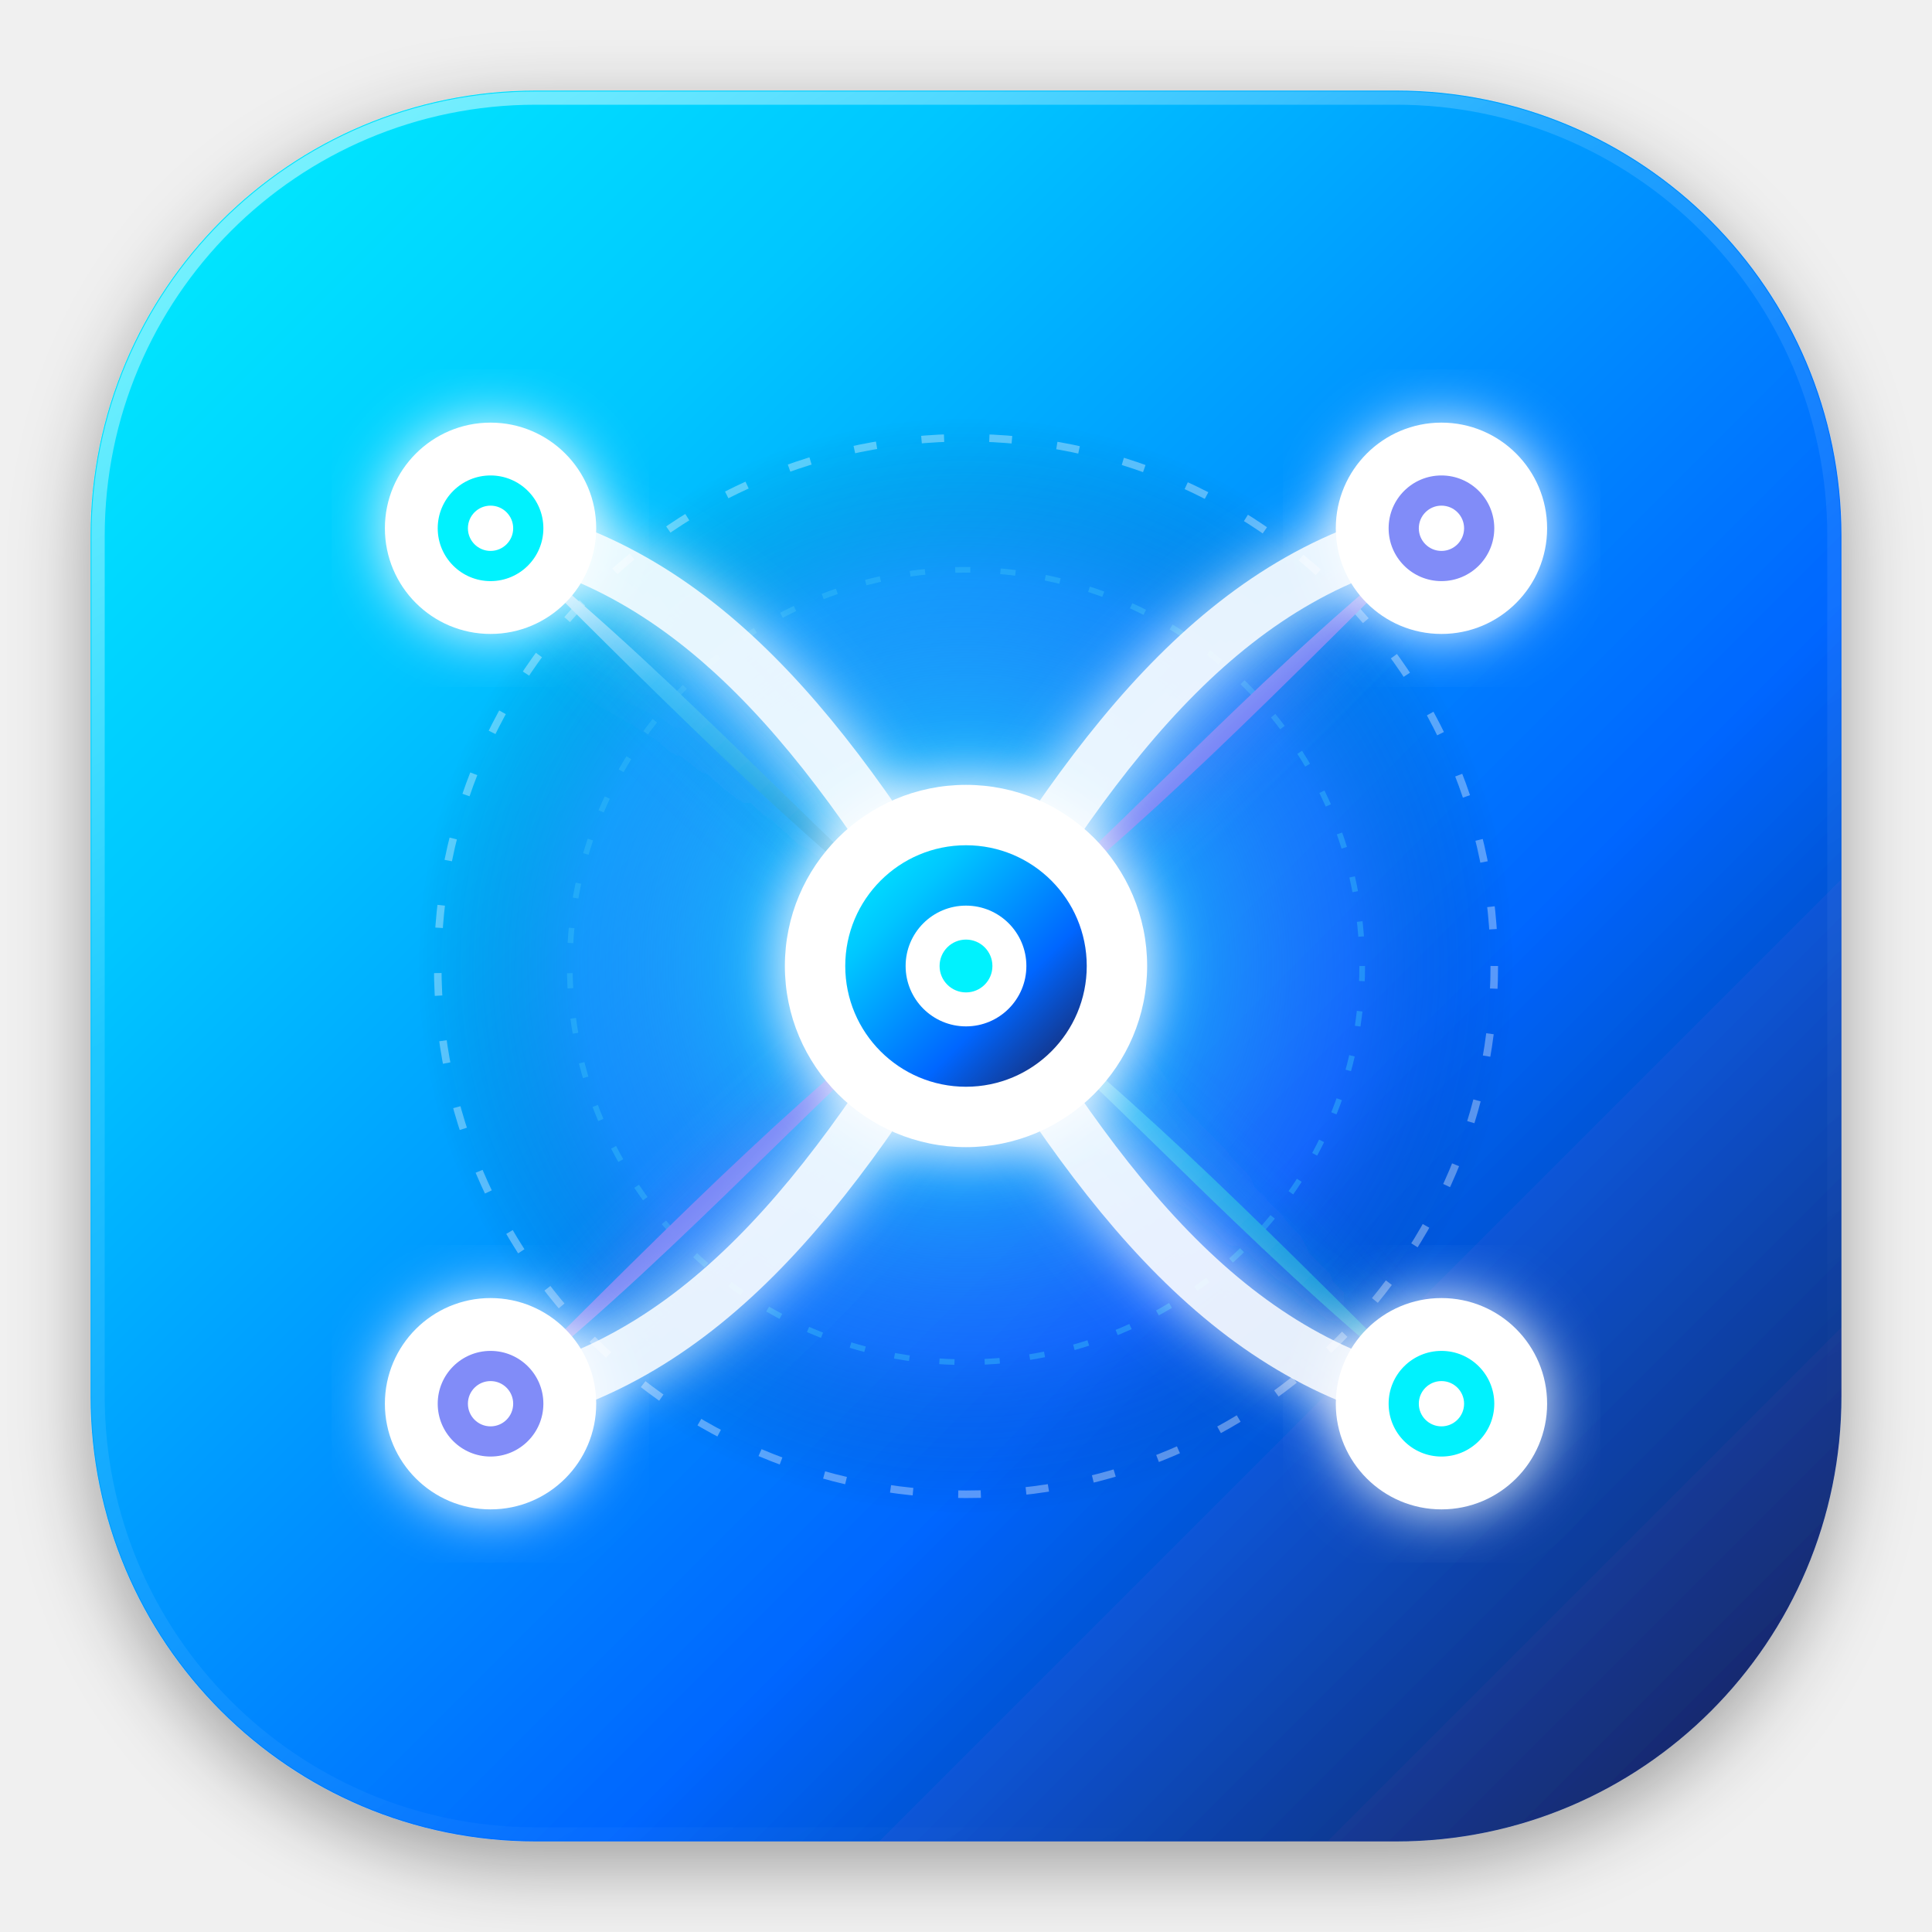
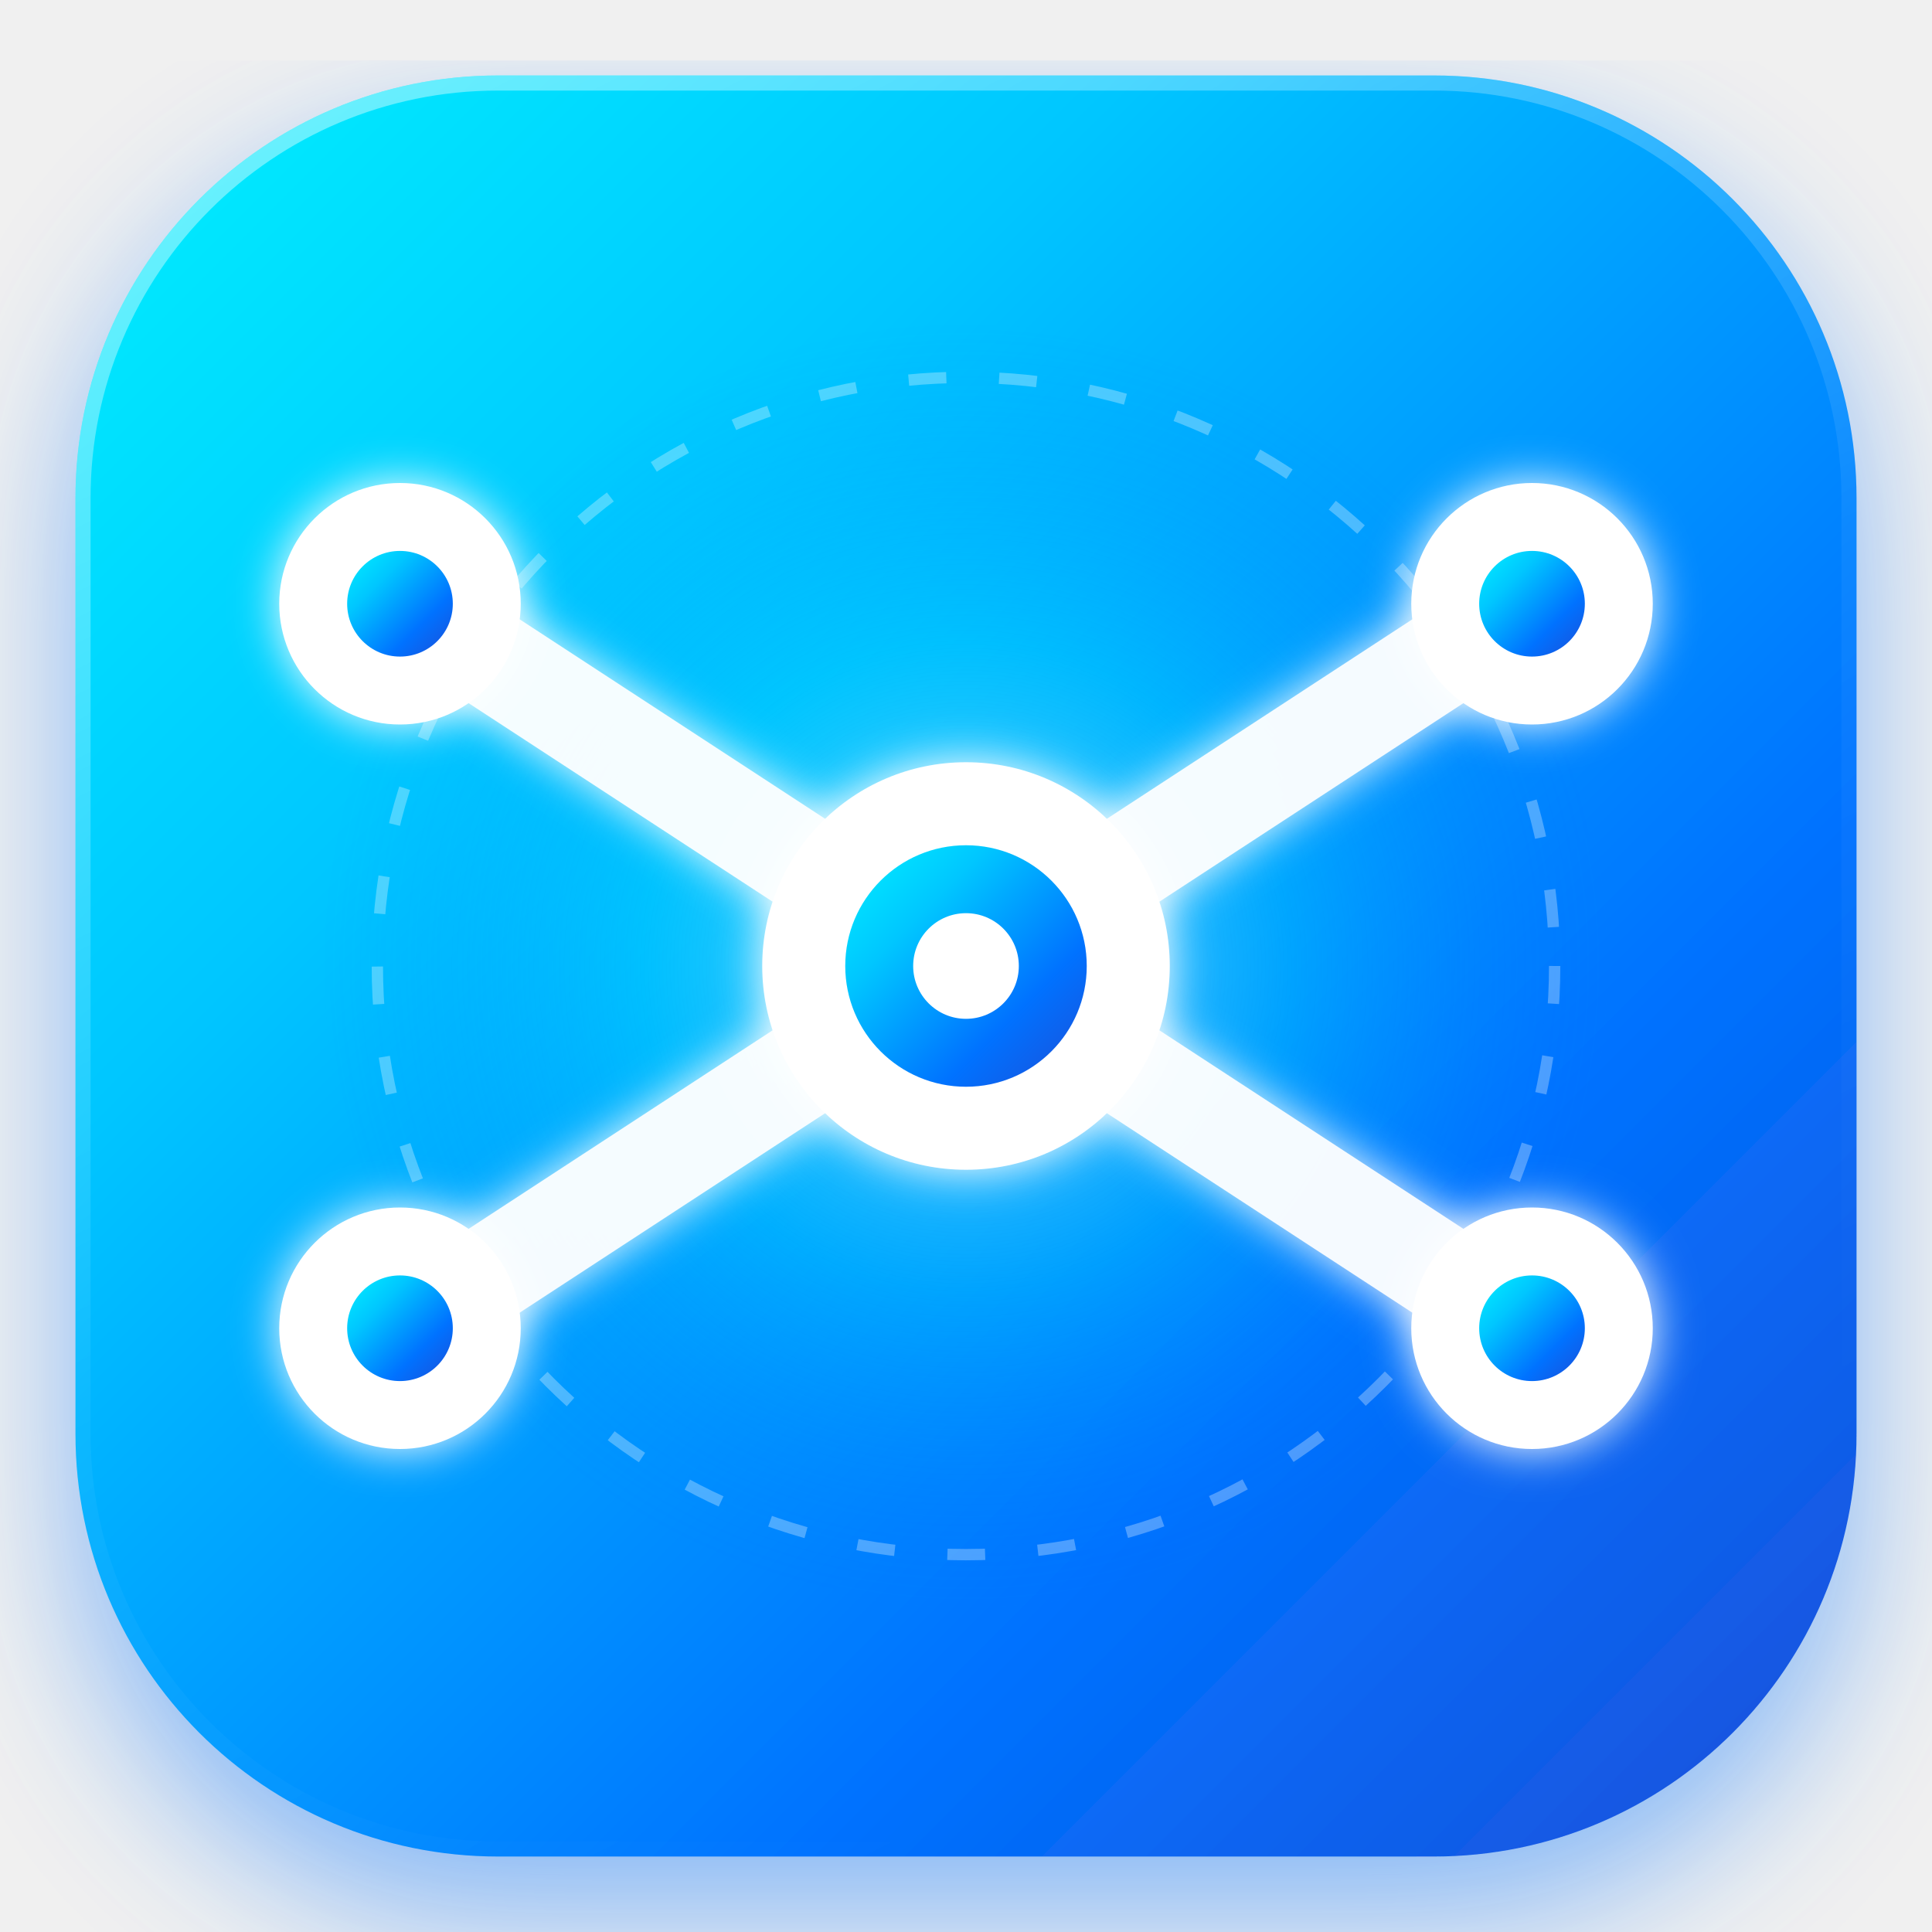
<svg xmlns="http://www.w3.org/2000/svg" viewBox="0 0 512 512" width="512" height="512">
  <defs>
-     <linearGradient id="synSquircleGrad" x1="0%" y1="0%" x2="100%" y2="100%">
+     <linearGradient id="synapse3DGrad" x1="0%" y1="0%" x2="100%" y2="100%">
      <stop offset="0%" stop-color="#00f2fe" />
-       <stop offset="25%" stop-color="#00c6ff" />
-       <stop offset="65%" stop-color="#0066ff" />
-       <stop offset="100%" stop-color="#1e1b4b" />
+       <stop offset="30%" stop-color="#00c6ff" />
+       <stop offset="70%" stop-color="#0072ff" />
+       <stop offset="100%" stop-color="#1d4ed8" />
    </linearGradient>
-     <linearGradient id="synSpecular" x1="0%" y1="0%" x2="60%" y2="100%">
-       <stop offset="0%" stop-color="#ffffff" stop-opacity="0.55" />
-       <stop offset="40%" stop-color="#ffffff" stop-opacity="0.12" />
-       <stop offset="100%" stop-color="#ffffff" stop-opacity="0.0" />
+     <linearGradient id="specularGlow" x1="0%" y1="0%" x2="50%" y2="100%">
+       <stop offset="0%" stop-color="#ffffff" stop-opacity="0.45" />
+       <stop offset="60%" stop-color="#ffffff" stop-opacity="0.05" />
+       <stop offset="100%" stop-color="#ffffff" stop-opacity="0" />
    </linearGradient>
-     <linearGradient id="synPetal1" x1="0%" y1="0%" x2="100%" y2="100%">
-       <stop offset="0%" stop-color="#ffffff" />
-       <stop offset="35%" stop-color="#38bdf8" />
-       <stop offset="100%" stop-color="#0284c7" />
-     </linearGradient>
-     <linearGradient id="synPetal2" x1="0%" y1="0%" x2="100%" y2="100%">
-       <stop offset="0%" stop-color="#a5f3fc" />
-       <stop offset="40%" stop-color="#818cf8" />
-       <stop offset="100%" stop-color="#6366f1" />
-     </linearGradient>
-     <radialGradient id="synCoreGlow" cx="50%" cy="50%" r="50%">
-       <stop offset="0%" stop-color="#ffffff" stop-opacity="0.9" />
-       <stop offset="40%" stop-color="#38bdf8" stop-opacity="0.45" />
-       <stop offset="70%" stop-color="#6366f1" stop-opacity="0.2" />
-       <stop offset="100%" stop-color="#000000" stop-opacity="0" />
+     <radialGradient id="neuralHalo" cx="50%" cy="50%" r="50%">
+       <stop offset="0%" stop-color="#ffffff" stop-opacity="0.6" />
+       <stop offset="50%" stop-color="#00f2fe" stop-opacity="0.25" />
+       <stop offset="100%" stop-color="#0072ff" stop-opacity="0" />
    </radialGradient>
-     <filter id="synSquircleShadow" x="-15%" y="-15%" width="130%" height="130%">
-       <feDropShadow dx="0" dy="20" stdDeviation="24" flood-color="#0066ff" flood-opacity="0.45" />
-       <feDropShadow dx="0" dy="6" stdDeviation="10" flood-color="#000000" flood-opacity="0.35" />
+     <filter id="shadow3D" x="-10%" y="-10%" width="125%" height="125%">
+       <feDropShadow dx="0" dy="16" stdDeviation="20" flood-color="#0072ff" flood-opacity="0.45" />
    </filter>
-     <filter id="synNeonGlow" x="-25%" y="-25%" width="150%" height="150%">
-       <feGaussianBlur stdDeviation="8" result="blur" />
+     <filter id="nodeGlow" x="-30%" y="-30%" width="160%" height="160%">
+       <feGaussianBlur stdDeviation="6" result="blur" />
      <feComposite in="SourceGraphic" in2="blur" operator="over" />
    </filter>
  </defs>
-   <rect x="24" y="24" width="464" height="464" rx="118" fill="url(#synSquircleGrad)" filter="url(#synSquircleShadow)" />
-   <rect x="26" y="26" width="460" height="460" rx="116" fill="none" stroke="url(#synSpecular)" stroke-width="3.5" />
-   <circle cx="256" cy="256" r="145" fill="url(#synCoreGlow)" />
-   <circle cx="256" cy="256" r="140" fill="none" stroke="#ffffff" stroke-width="2" stroke-dasharray="6 12" opacity="0.35" />
-   <circle cx="256" cy="256" r="105" fill="none" stroke="#38bdf8" stroke-width="1.5" stroke-dasharray="4 8" opacity="0.45" />
-   <path d="M 130,140 C 175,175 210,215 256,256 C 215,225 185,195 130,140 Z" fill="url(#synPetal1)" opacity="0.95" filter="url(#synNeonGlow)" />
-   <path d="M 130,140 C 185,150 220,195 256,256" stroke="#ffffff" stroke-width="14" stroke-linecap="round" fill="none" opacity="0.9" filter="url(#synNeonGlow)" />
-   <path d="M 382,140 C 337,175 302,215 256,256 C 297,225 327,195 382,140 Z" fill="url(#synPetal2)" opacity="0.95" filter="url(#synNeonGlow)" />
-   <path d="M 382,140 C 327,150 292,195 256,256" stroke="#ffffff" stroke-width="14" stroke-linecap="round" fill="none" opacity="0.9" filter="url(#synNeonGlow)" />
-   <path d="M 130,372 C 175,337 210,297 256,256 C 215,287 185,317 130,372 Z" fill="url(#synPetal2)" opacity="0.95" filter="url(#synNeonGlow)" />
-   <path d="M 130,372 C 185,362 220,317 256,256" stroke="#ffffff" stroke-width="14" stroke-linecap="round" fill="none" opacity="0.9" filter="url(#synNeonGlow)" />
-   <path d="M 382,372 C 337,337 302,297 256,256 C 297,287 327,317 382,372 Z" fill="url(#synPetal1)" opacity="0.95" filter="url(#synNeonGlow)" />
-   <path d="M 382,372 C 327,362 292,317 256,256" stroke="#ffffff" stroke-width="14" stroke-linecap="round" fill="none" opacity="0.9" filter="url(#synNeonGlow)" />
-   <circle cx="130" cy="140" r="28" fill="#ffffff" filter="url(#synNeonGlow)" />
-   <circle cx="130" cy="140" r="14" fill="#00f2fe" />
-   <circle cx="130" cy="140" r="6" fill="#ffffff" />
-   <circle cx="382" cy="140" r="28" fill="#ffffff" filter="url(#synNeonGlow)" />
-   <circle cx="382" cy="140" r="14" fill="#818cf8" />
-   <circle cx="382" cy="140" r="6" fill="#ffffff" />
-   <circle cx="130" cy="372" r="28" fill="#ffffff" filter="url(#synNeonGlow)" />
-   <circle cx="130" cy="372" r="14" fill="#818cf8" />
-   <circle cx="130" cy="372" r="6" fill="#ffffff" />
-   <circle cx="382" cy="372" r="28" fill="#ffffff" filter="url(#synNeonGlow)" />
-   <circle cx="382" cy="372" r="14" fill="#00f2fe" />
-   <circle cx="382" cy="372" r="6" fill="#ffffff" />
-   <circle cx="256" cy="256" r="48" fill="#ffffff" filter="url(#synNeonGlow)" />
-   <circle cx="256" cy="256" r="32" fill="url(#synSquircleGrad)" />
-   <circle cx="256" cy="256" r="16" fill="#ffffff" />
-   <circle cx="256" cy="256" r="7" fill="#00f2fe" />
+   <rect x="20" y="20" width="472" height="472" rx="112" fill="url(#synapse3DGrad)" filter="url(#shadow3D)" />
+   <rect x="22" y="22" width="468" height="468" rx="110" fill="none" stroke="url(#specularGlow)" stroke-width="4" />
+   <circle cx="256" cy="256" r="170" fill="url(#neuralHalo)" />
+   <circle cx="256" cy="256" r="156" fill="none" stroke="#ffffff" stroke-width="3" stroke-dasharray="10 14" opacity="0.3" />
+   <g stroke="#ffffff" stroke-width="26" stroke-linecap="round" stroke-linejoin="round" opacity="0.96" filter="url(#nodeGlow)">
+     <line x1="126" y1="172" x2="224" y2="236" />
+     <line x1="386" y1="172" x2="288" y2="236" />
+     <line x1="126" y1="340" x2="224" y2="276" />
+     <line x1="386" y1="340" x2="288" y2="276" />
+   </g>
+   <g fill="#ffffff" filter="url(#nodeGlow)">
+     <circle cx="106" cy="160" r="32" />
+     <circle cx="406" cy="160" r="32" />
+     <circle cx="106" cy="352" r="32" />
+     <circle cx="406" cy="352" r="32" />
+   </g>
+   <g fill="url(#synapse3DGrad)">
+     <circle cx="106" cy="160" r="14" />
+     <circle cx="406" cy="160" r="14" />
+     <circle cx="106" cy="352" r="14" />
+     <circle cx="406" cy="352" r="14" />
+   </g>
+   <circle cx="256" cy="256" r="54" fill="#ffffff" filter="url(#nodeGlow)" />
+   <circle cx="256" cy="256" r="32" fill="url(#synapse3DGrad)" />
+   <circle cx="256" cy="256" r="14" fill="#ffffff" />
</svg>
